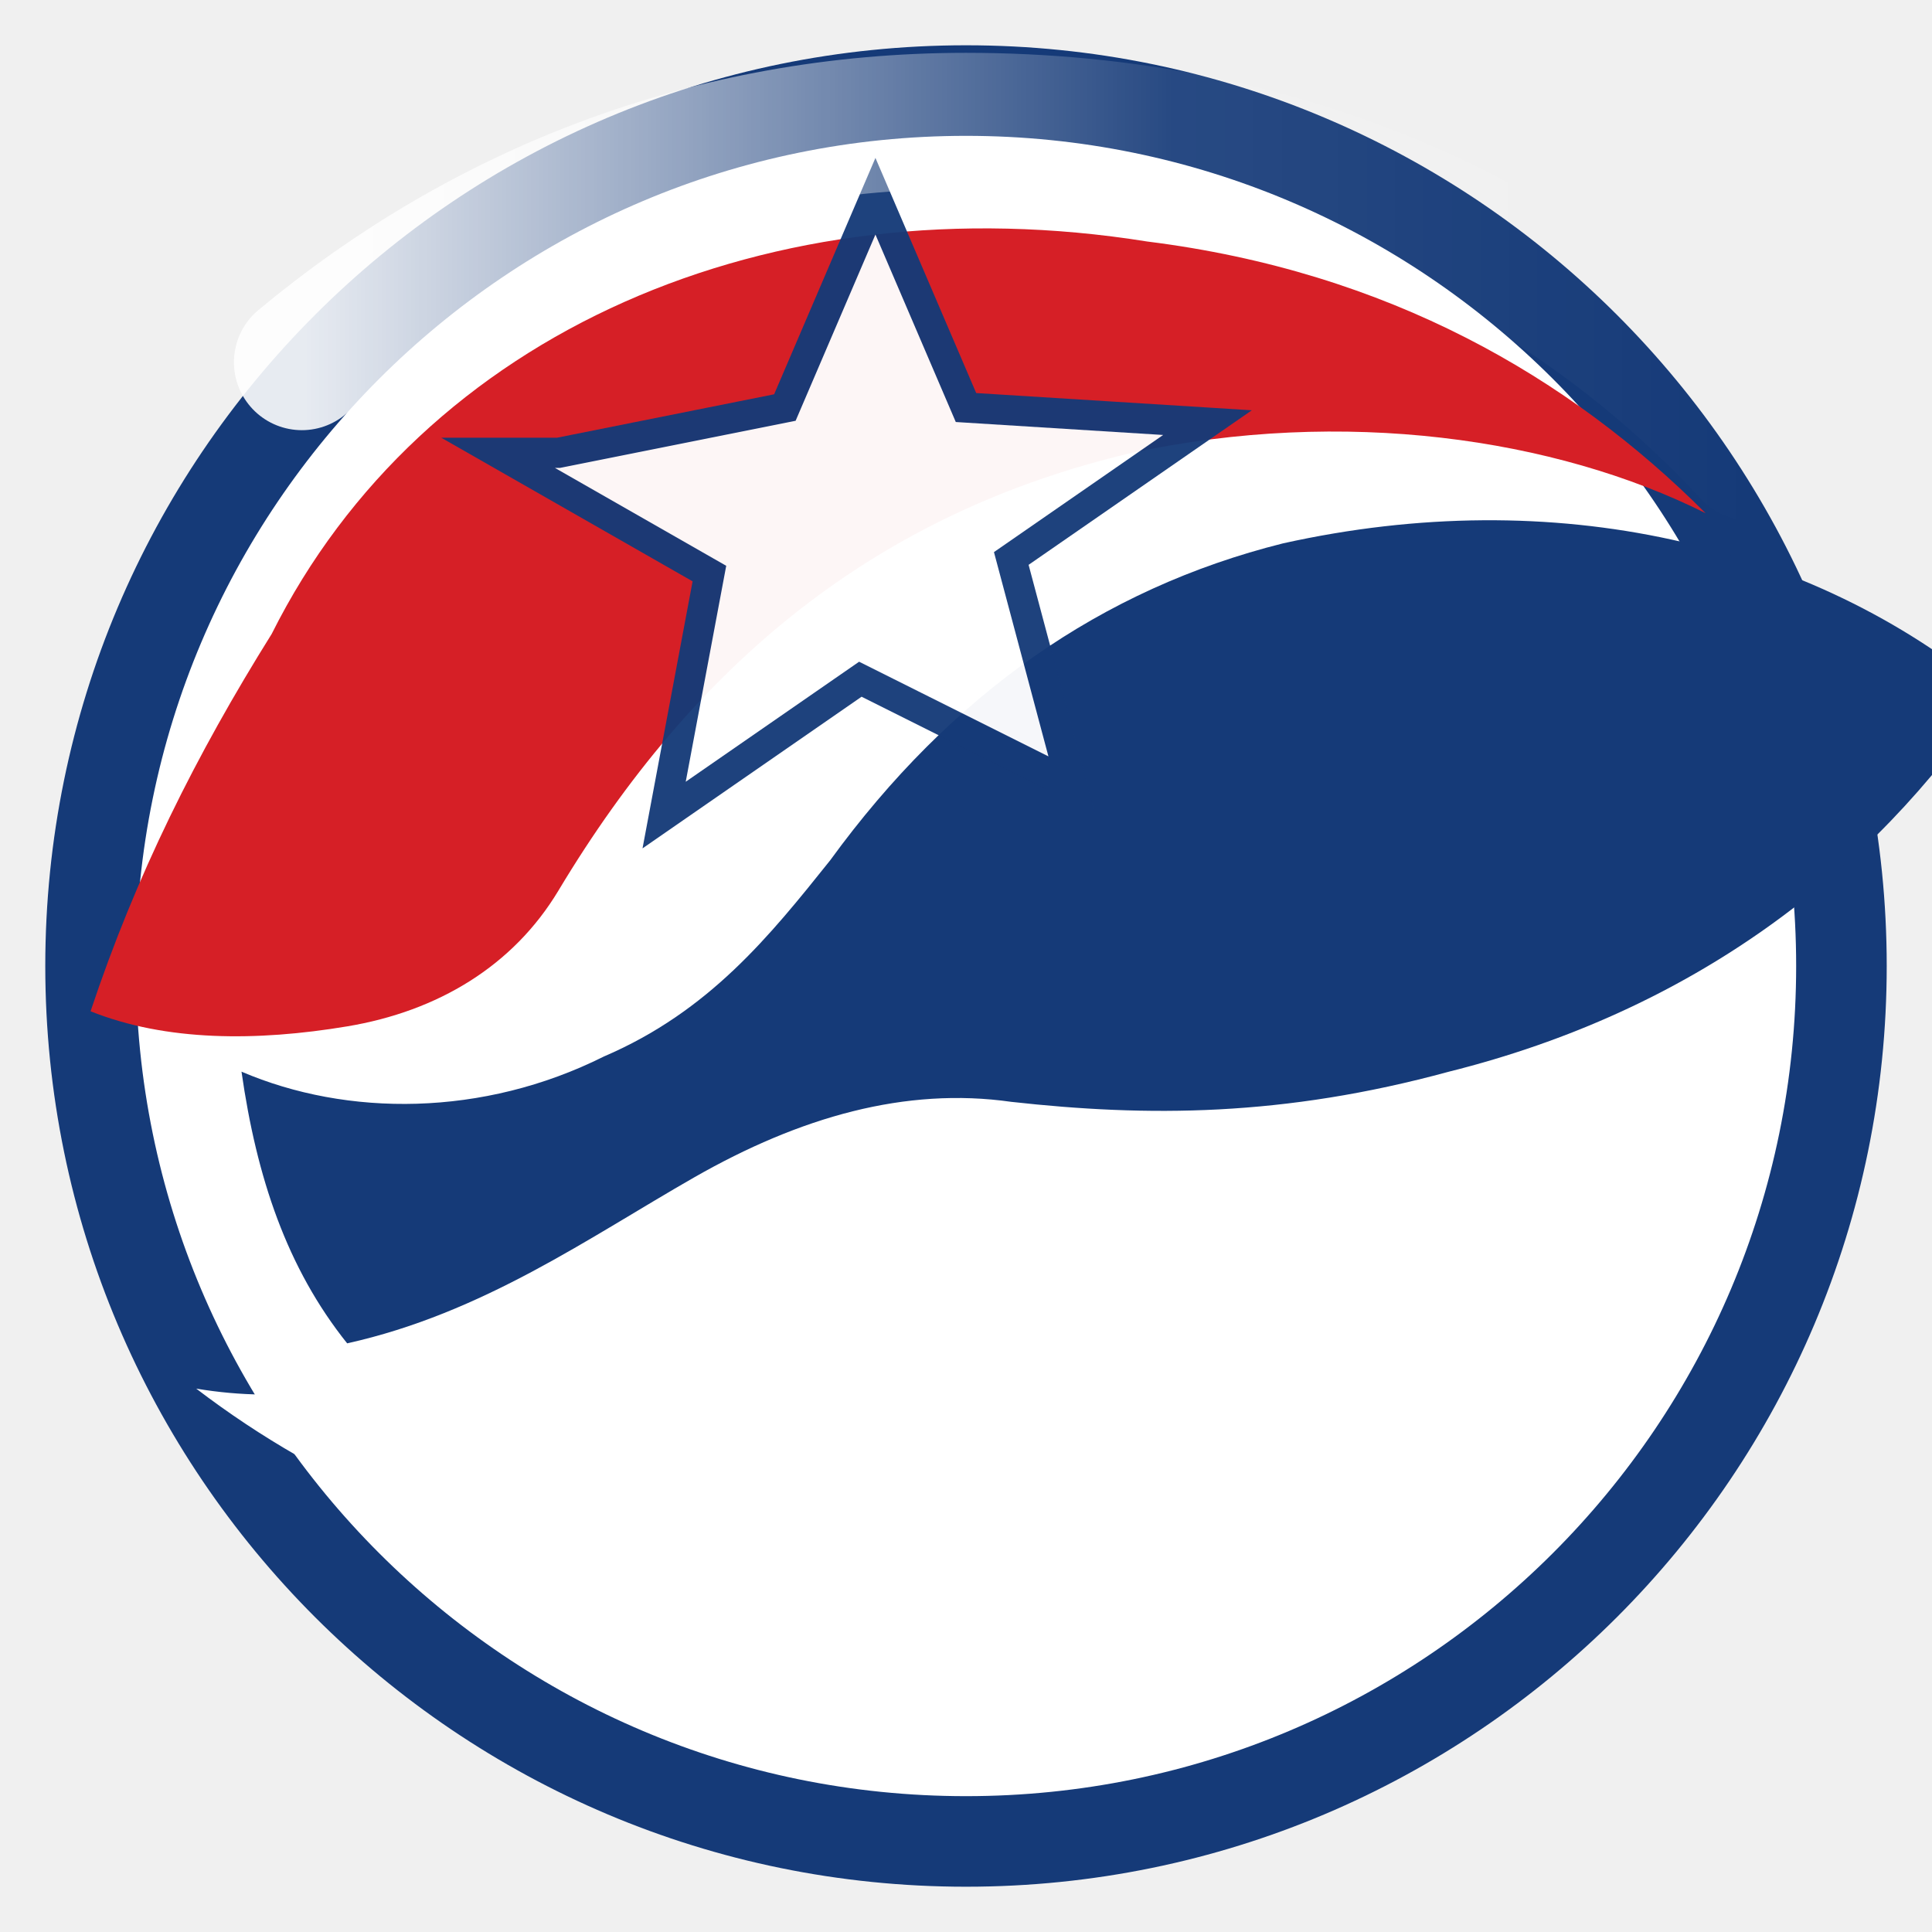
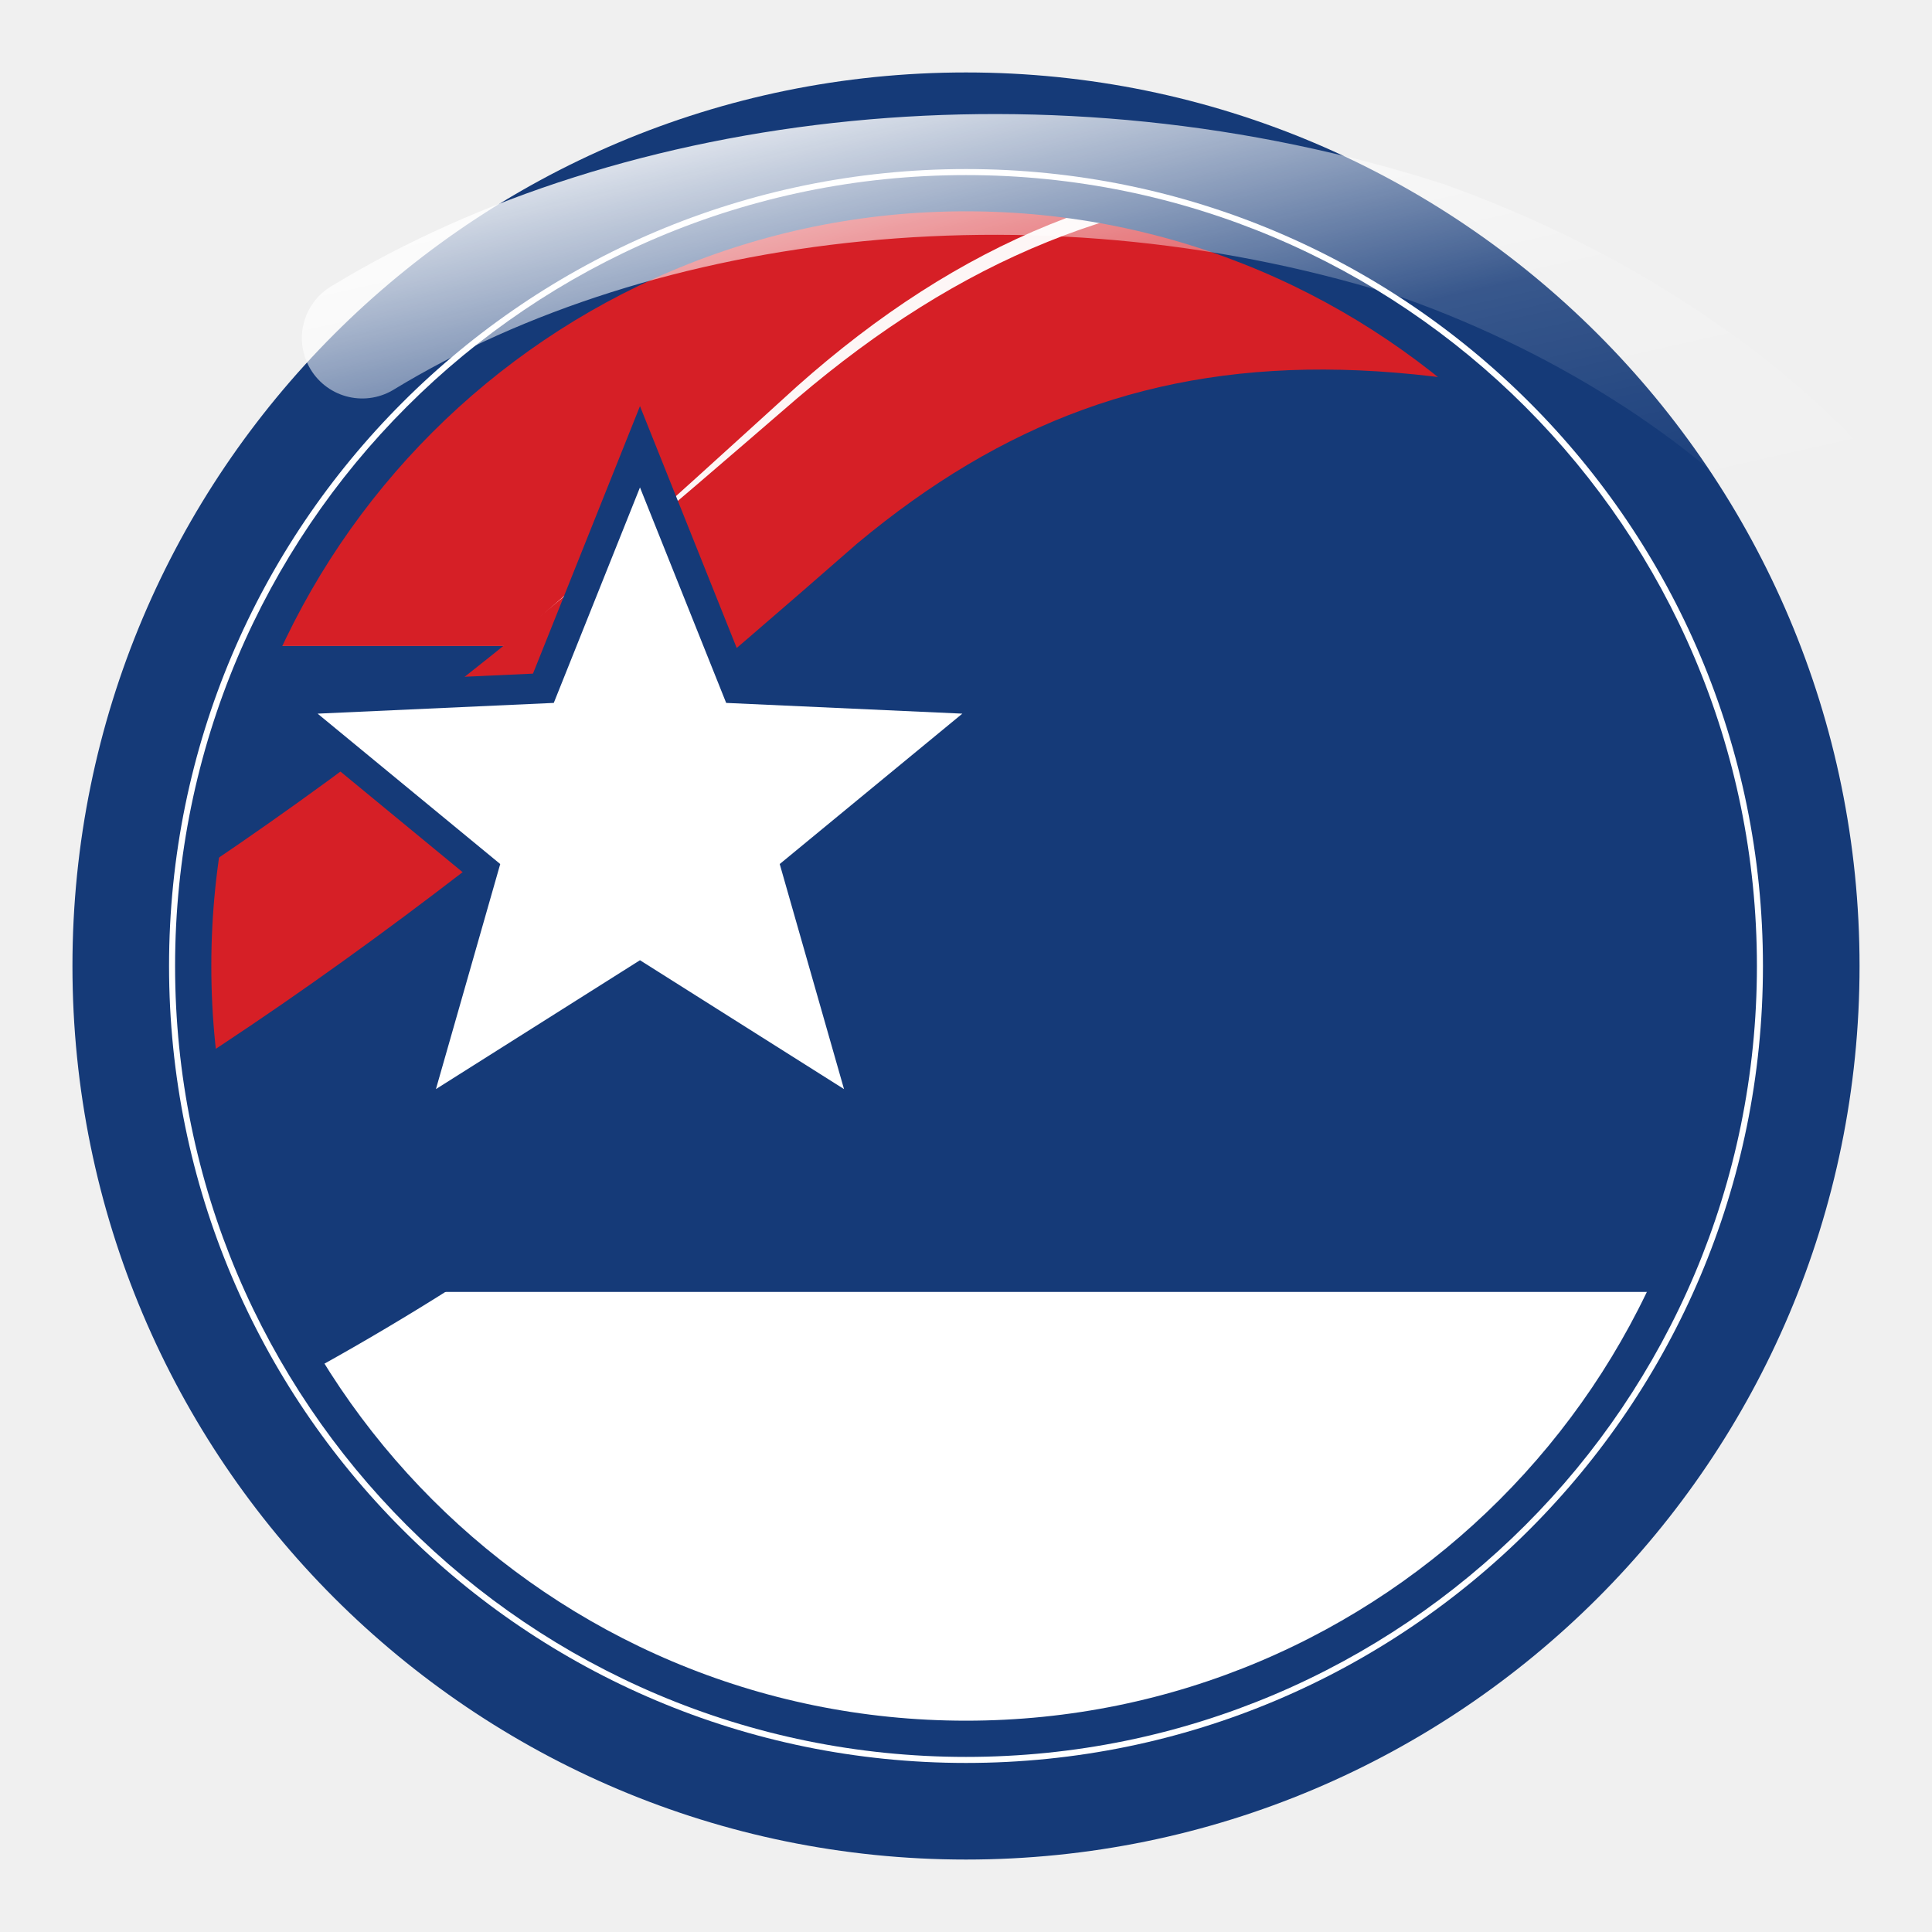
- <svg xmlns="http://www.w3.org/2000/svg" viewBox="0 0 128 128" role="img" aria-label="Serbian Football logo">
+ <svg xmlns="http://www.w3.org/2000/svg" viewBox="0 0 160 160" role="img" aria-label="Serbian Football logo">
  <defs>
-     <linearGradient id="shine" x1="0" x2="1">
-       <stop offset="0" stop-color="#ffffff" stop-opacity=".9" />
-       <stop offset=".6" stop-color="#ffffff" stop-opacity=".08" />
-       <stop offset="1" stop-color="#ffffff" stop-opacity="0" />
+     <linearGradient id="shine" x1="0" y1="0" x2="1" y2="1">
+       <stop offset="0%" stop-color="#ffffff" stop-opacity="0.95" />
+       <stop offset="55%" stop-color="#ffffff" stop-opacity="0.15" />
+       <stop offset="100%" stop-color="#ffffff" stop-opacity="0" />
    </linearGradient>
+     <clipPath id="clipBall">
+       <circle cx="80" cy="80" r="64" />
+     </clipPath>
  </defs>
-   <circle cx="64" cy="64" r="58" fill="#ffffff" stroke="#153a78" stroke-width="6" />
-   <path d="M18 42c10-20 33-30 58-26 16 2 28 9 37 18-10-5-24-7-38-4-17 4-29 14-38 29-3 5-8 8-14 9-6 1-12 1-17-1 3-9 7-17 12-25z" fill="#d61f26" />
-   <path d="M16 71c7 3 16 3 24-1 7-3 11-8 15-13 8-11 18-18 30-21 18-4 35 0 47 10-8 12-20 21-36 25-11 3-20 3-29 2-7-1-14 1-21 5-7 4-14 9-23 11-4-5-6-11-7-18z" fill="#153a78" />
-   <path d="M30 92c8-3 15-8 22-12 8-5 17-6 26-5 14 1 27 0 40-5-8 14-21 25-39 31-25 8-49 4-66-9 6 1 11 0 17-2z" fill="#ffffff" />
-   <path d="M33 30l14 8-3 16 13-9 14 7-4-15 13-9-16-1-6-14-6 14-15 3z" fill="#ffffff" opacity=".96" stroke="#153a78" stroke-width="2" />
-   <path d="M20 24c12-10 27-16 44-16 21 0 39 8 52 22" fill="none" stroke="url(#shine)" stroke-width="9" stroke-linecap="round" />
+   <circle cx="80" cy="80" r="70" fill="#ffffff" stroke="#153a78" stroke-width="8" />
+   <g clip-path="url(#clipBall)">
+     <rect x="0" y="0" width="160" height="53.5" fill="#d61f26" />
+     <rect x="0" y="53.5" width="160" height="53.5" fill="#153a78" />
+     <rect x="0" y="107" width="160" height="53" fill="#ffffff" />
+     <path d="M-10 92 C 20 74, 44 52, 66 32 C 93 8, 122 9, 170 30 L 170 58 C 125 36, 96 38, 70 61 C 46 83, 21 102, -10 114 Z" fill="#ffffff" opacity="0.96" />
+     <path d="M-10 88 C 22 71, 44 52, 66 33 C 93 10, 121 10, 170 31 L 170 48 C 122 28, 96 30, 72 52 C 48 73, 22 92, -10 103 Z" fill="#d61f26" />
+     <path d="M-10 103 C 22 87, 47 66, 71 45 C 95 25, 121 26, 170 47 L 170 77 C 126 57, 98 58, 75 78 C 50 100, 24 118, -10 129 Z" fill="#153a78" />
+     <path d="M53 37 L61 57 L83 58 L66 72 L72 93 L53 81 L34 93 L40 72 L23 58 L45 57 Z" fill="#ffffff" stroke="#153a78" stroke-width="2.5" />
+   </g>
+   <circle cx="80" cy="80" r="64" fill="none" stroke="#153a78" stroke-width="3" />
+   <path d="M30 28 C 53 14, 87 10, 118 20 C 132 25, 144 33, 152 42" fill="none" stroke="url(#shine)" stroke-width="10" stroke-linecap="round" />
</svg>
